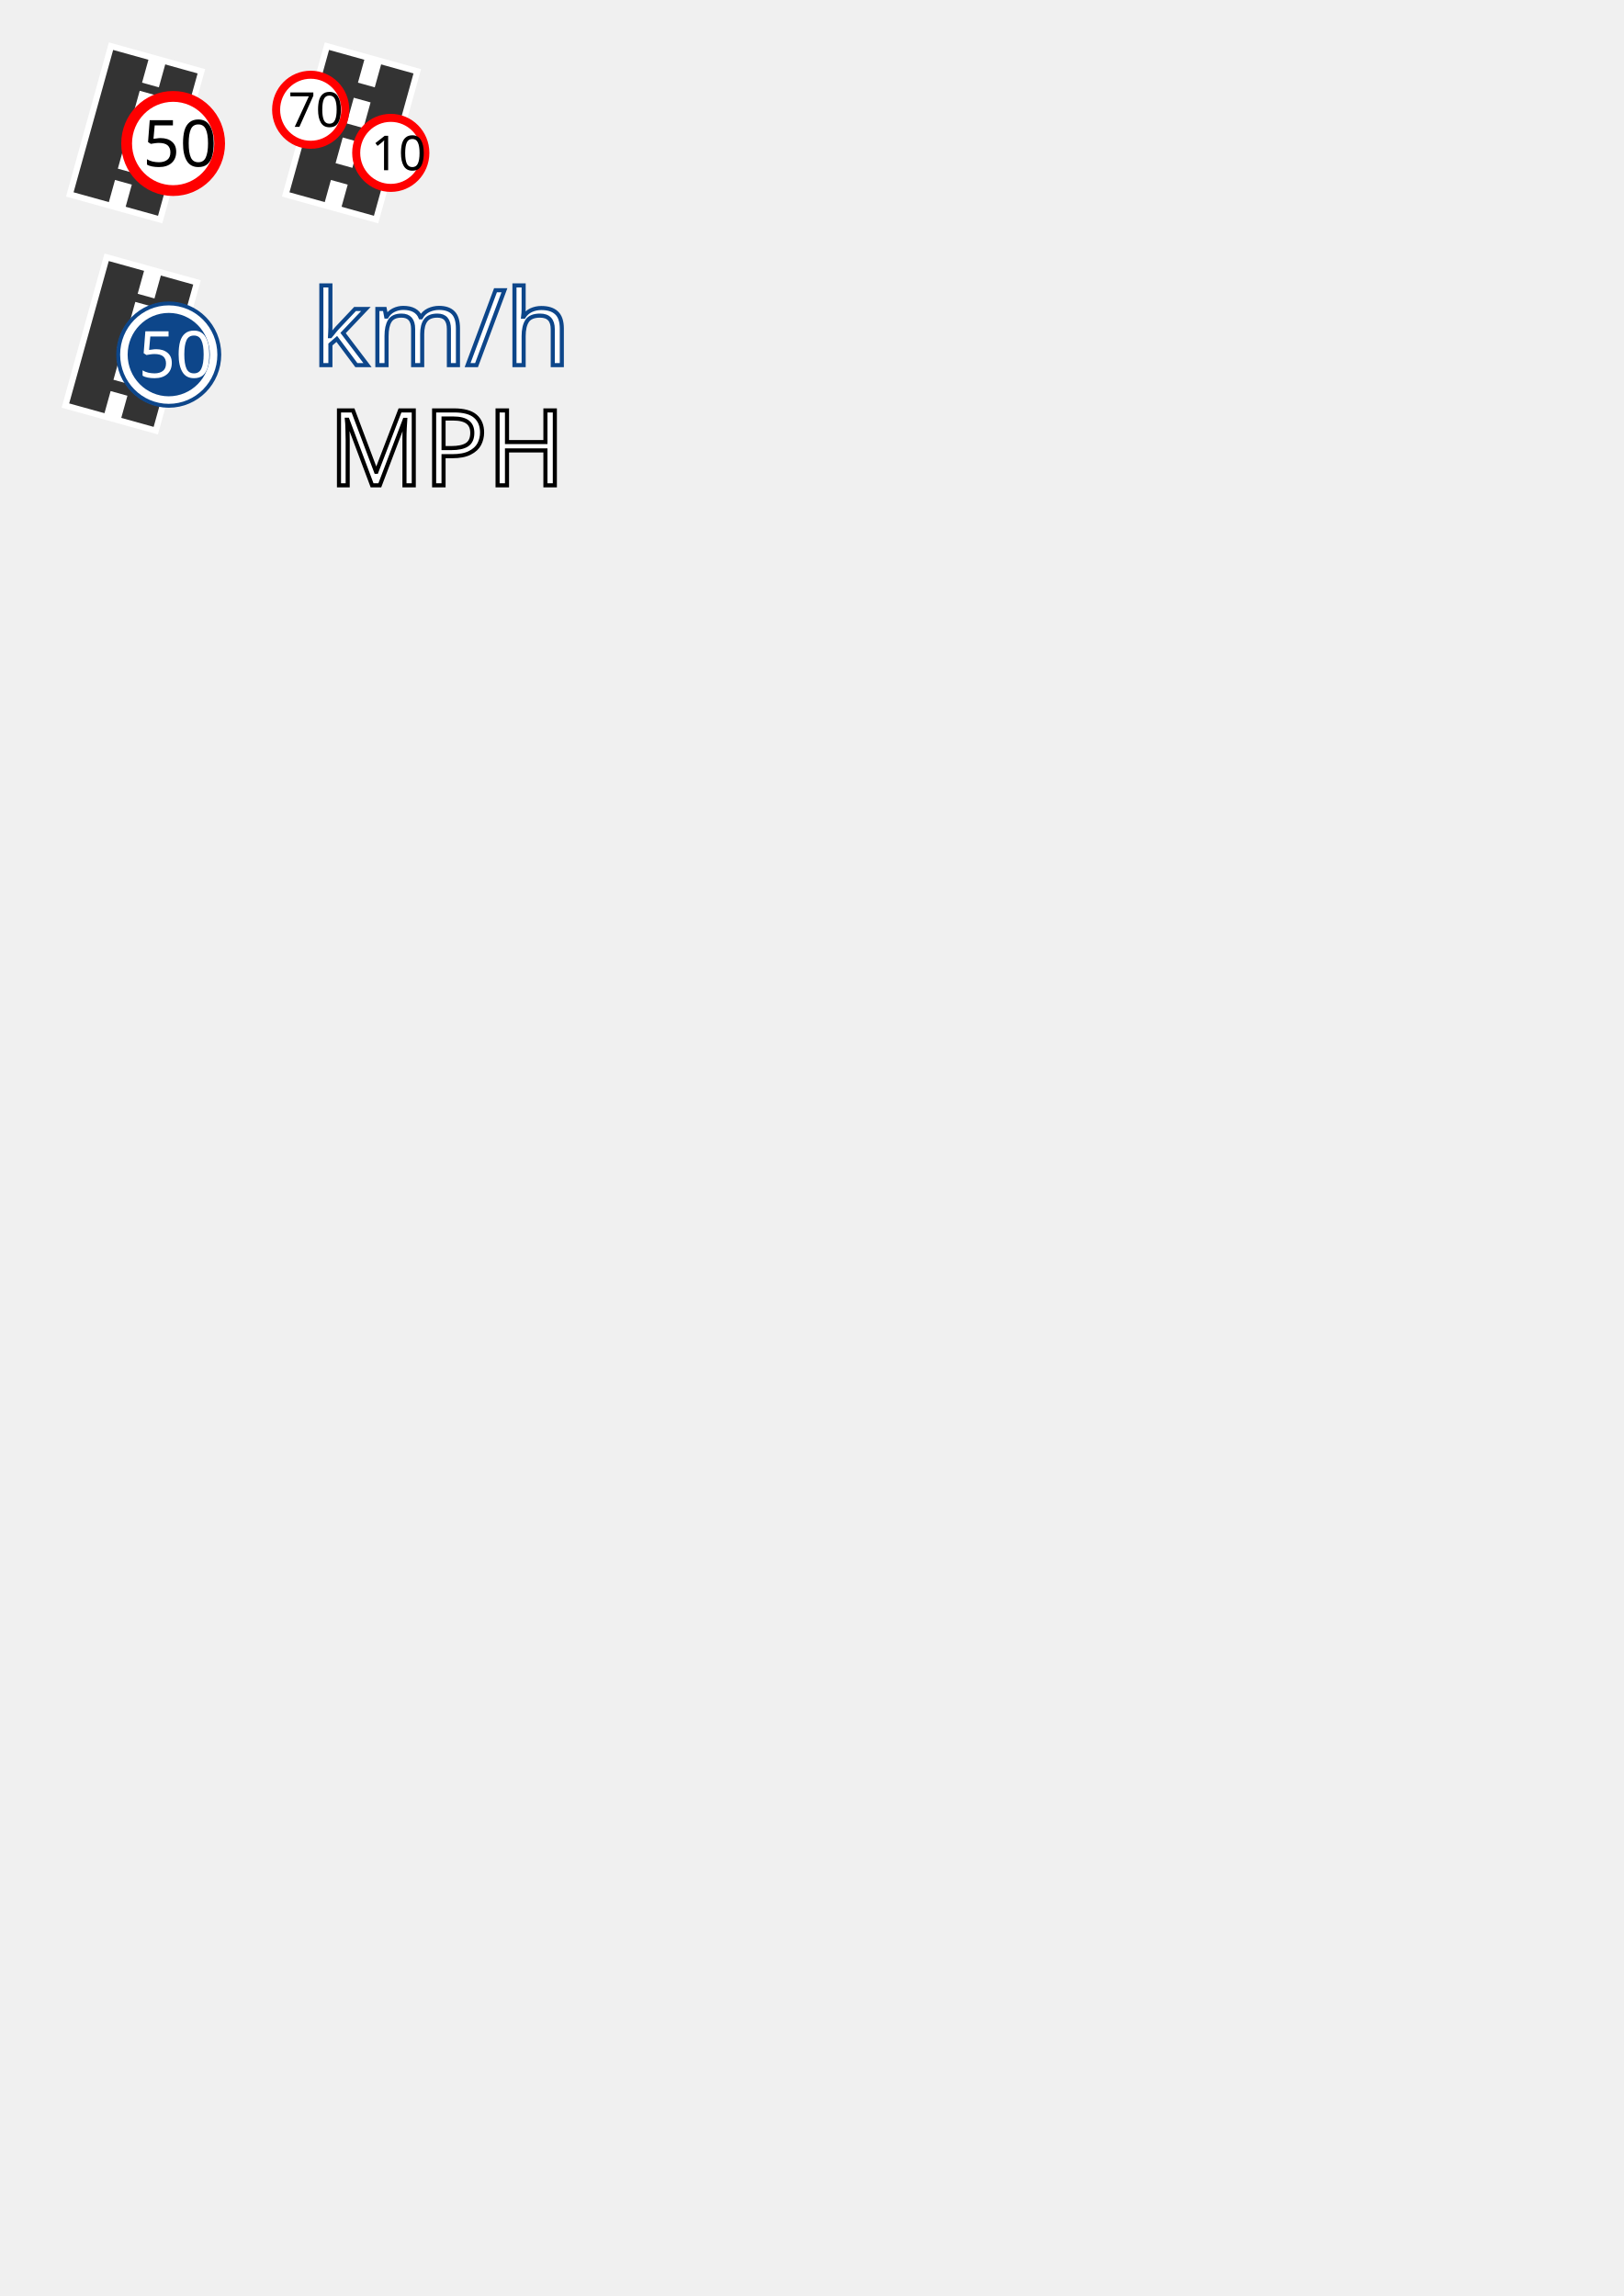
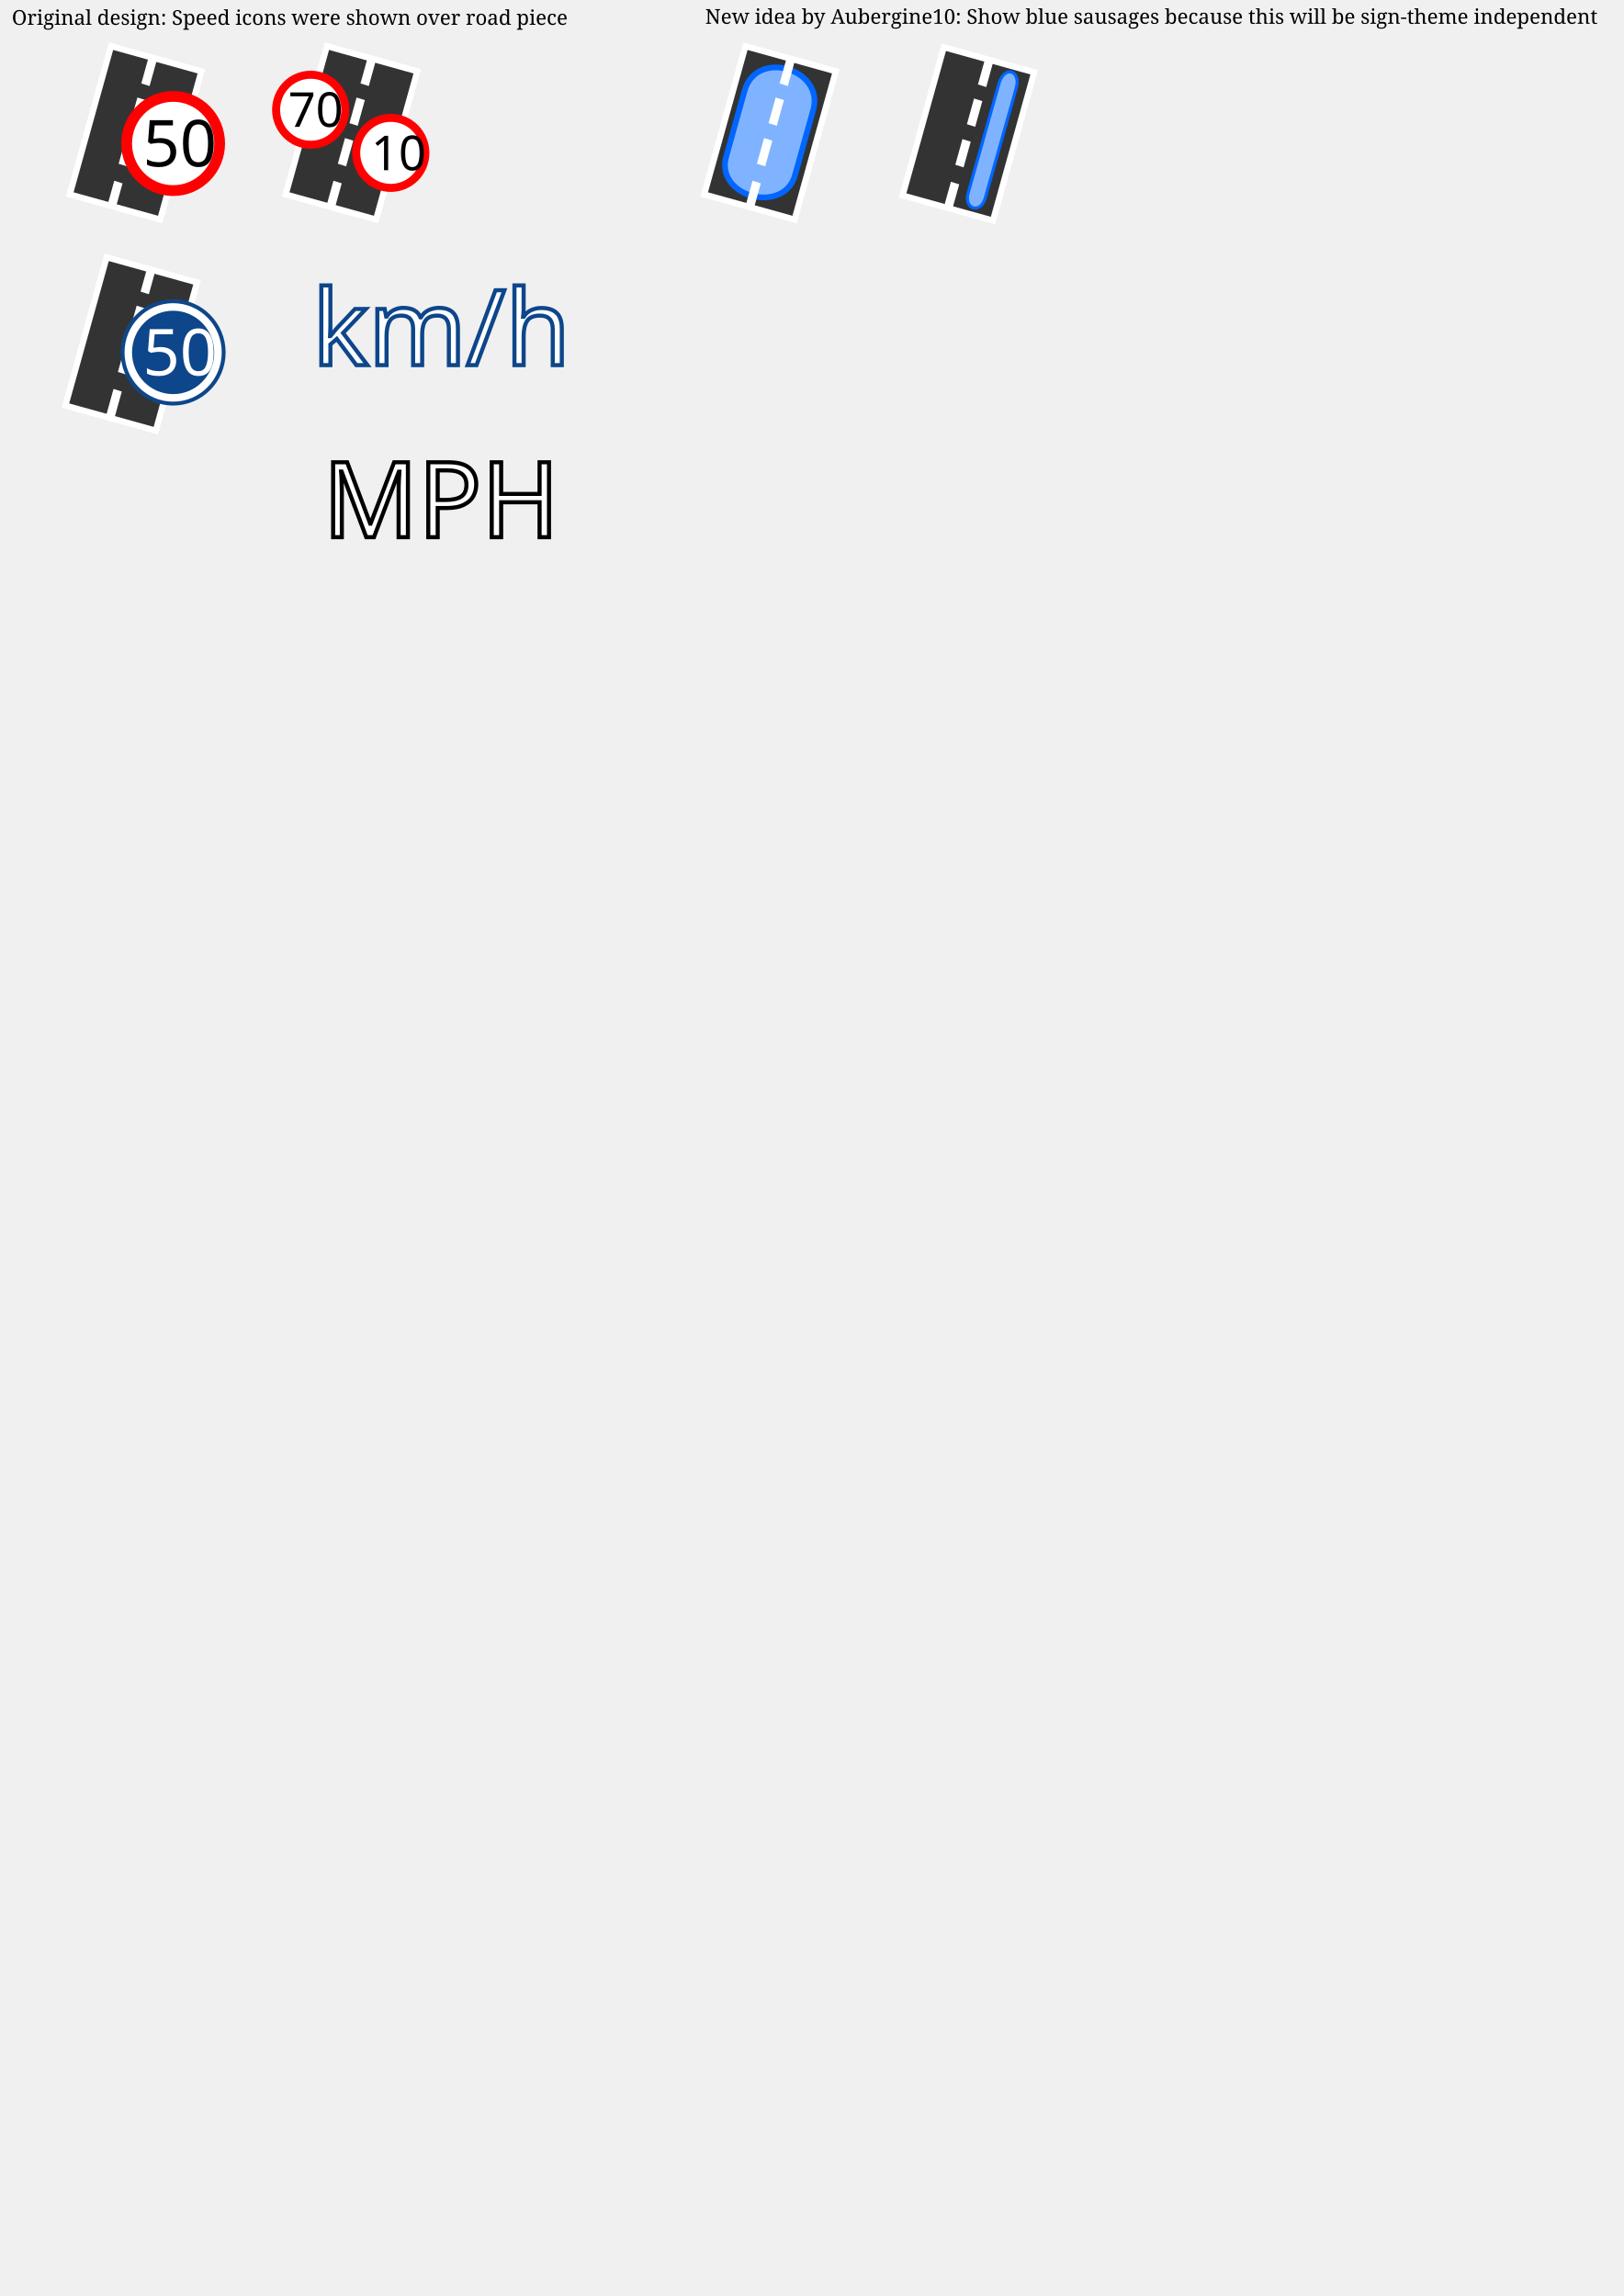
<svg xmlns="http://www.w3.org/2000/svg" width="210mm" height="297mm" viewBox="0 0 210 297" version="1.1" id="svg8">
  <defs id="defs2" />
  <g id="layer2" />
  <g id="layer1" style="display:inline">
-     <g id="g950">
-       <g id="g879" transform="matrix(1.05704,0.2938481,-0.2938481,1.05704,-15.50437,-12.01312)">
-         <rect style="color:#000000;display:inline;overflow:visible;fill:#333333;stroke:#ffffff;stroke-width:0.723;stroke-miterlimit:4;stroke-dasharray:none;stop-color:#000000" id="rect848" width="11.056" height="18.143" x="30.616" y="8.504" />
-         <rect style="color:#000000;overflow:visible;fill:#ffffff;stroke:none;stroke-width:1.587;stroke-miterlimit:4;stroke-dasharray:none;stop-color:#000000" id="rect860" width="2.055" height="3.142" x="35.294" y="8.528" />
-         <rect style="color:#000000;overflow:visible;fill:#ffffff;stroke:none;stroke-width:1.587;stroke-miterlimit:4;stroke-dasharray:none;stop-color:#000000" id="rect862" width="2.055" height="3.142" x="35.294" y="23.576" />
-         <rect style="color:#000000;overflow:visible;fill:#ffffff;stroke:none;stroke-width:1.587;stroke-miterlimit:4;stroke-dasharray:none;stop-color:#000000" id="rect864" width="2.055" height="3.142" x="35.282" y="12.667" />
-         <rect style="color:#000000;overflow:visible;fill:#ffffff;stroke:none;stroke-width:1.587;stroke-miterlimit:4;stroke-dasharray:none;stop-color:#000000" id="rect866" width="2.055" height="3.142" x="35.259" y="19.059" />
-       </g>
+     <g id="g1161">
+       <rect style="color:#000000;display:inline;overflow:visible;fill:#333333;stroke:#ffffff;stroke-width:0.794;stroke-miterlimit:4;stroke-dasharray:none;stop-color:#000000" id="rect848" width="12.13" height="19.905" x="15.434" y="1.909" transform="rotate(15.53547)" />
+       <path id="path1136" style="color:#000000;overflow:visible;fill:#ffffff;stroke:none;stroke-width:1.742;stroke-miterlimit:4;stroke-dasharray:none;stop-color:#000000" d="m 19.199,7.473 -0.923,3.321 1.07,0.336 0.923,-3.321 z m -1.429,5.14 -0.923,3.321 1.07,0.336 0.923,-3.321 z m -1.501,5.247 -0.923,3.321 1.07,0.337 0.923,-3.321 z m -1.491,5.52 -0.923,3.321 1.07,0.336 0.923,-3.321 z" />
      <g id="g858" transform="translate(4.819196,1.322917)">
        <ellipse style="color:#000000;overflow:visible;fill:#ffffff;stroke:#ff0000;stroke-width:1.396;stroke-miterlimit:4;stroke-dasharray:none;stop-color:#000000" id="path835" cx="17.573" cy="17.239" rx="6.015" ry="6.091" />
        <text xml:space="preserve" style="color:#000000;font-size:8.373px;line-height:125%;font-family:'DIN 1451 Mittelschrift';-inkscape-font-specification:'DIN 1451 Mittelschrift';text-decoration:none;text-decoration-line:none;text-decoration-color:#000000;overflow:visible;fill:#000000;stroke:none;stroke-width:1.57;stroke-miterlimit:4;stroke-dasharray:none;stop-color:#000000" x="13.655" y="20.212" id="text841">
          <tspan id="tspan839" x="13.655" y="20.212" style="fill:#000000;stroke:none;stroke-width:1.57">50</tspan>
        </text>
      </g>
    </g>
-     <g id="g972">
-       <g id="g914" transform="matrix(1.05704,0.2938481,-0.2938481,1.05704,12.41862,-12.01312)" style="stroke-width:0.723;stroke-miterlimit:4;stroke-dasharray:none">
-         <rect style="color:#000000;display:inline;overflow:visible;fill:#333333;stroke:#ffffff;stroke-width:0.723;stroke-miterlimit:4;stroke-dasharray:none;stop-color:#000000" id="rect904" width="11.056" height="18.143" x="30.616" y="8.504" />
-         <rect style="color:#000000;overflow:visible;fill:#ffffff;stroke:none;stroke-width:0.723;stroke-miterlimit:4;stroke-dasharray:none;stop-color:#000000" id="rect906" width="2.055" height="3.142" x="35.294" y="8.528" />
-         <rect style="color:#000000;overflow:visible;fill:#ffffff;stroke:none;stroke-width:0.723;stroke-miterlimit:4;stroke-dasharray:none;stop-color:#000000" id="rect908" width="2.055" height="3.142" x="35.294" y="23.576" />
-         <rect style="color:#000000;overflow:visible;fill:#ffffff;stroke:none;stroke-width:0.723;stroke-miterlimit:4;stroke-dasharray:none;stop-color:#000000" id="rect910" width="2.055" height="3.142" x="35.294" y="13.513" />
-         <rect style="color:#000000;overflow:visible;fill:#ffffff;stroke:none;stroke-width:0.723;stroke-miterlimit:4;stroke-dasharray:none;stop-color:#000000" id="rect912" width="2.055" height="3.142" x="35.294" y="18.379" />
+     <g id="g1153">
+       <rect style="color:#000000;display:inline;overflow:visible;fill:#333333;stroke:#ffffff;stroke-width:0.794;stroke-miterlimit:4;stroke-dasharray:none;stop-color:#000000" id="rect974" width="12.13" height="19.905" x="22.202" y="28.372" transform="rotate(15.53547)" />
+       <path id="path1100" style="color:#000000;overflow:visible;fill:#ffffff;stroke:none;stroke-width:1.742;stroke-miterlimit:4;stroke-dasharray:none;stop-color:#000000" d="m 19.105,34.403 -0.923,3.321 1.07,0.336 0.923,-3.321 z m -1.429,5.14 -0.923,3.321 1.07,0.336 0.923,-3.321 z m -1.501,5.247 -0.923,3.321 1.07,0.337 0.923,-3.321 z m -1.491,5.52 -0.923,3.321 1.07,0.336 0.923,-3.321 z" />
+       <g id="g1144" transform="translate(0.1889881,-0.4724702)">
+         <ellipse style="color:#000000;overflow:visible;fill:#0d468a;stroke:#ffffff;stroke-width:1.396;stroke-miterlimit:4;stroke-dasharray:none;stop-color:#000000" id="ellipse986" cx="22.203" cy="46.06" rx="6.015" ry="6.091" />
+         <text xml:space="preserve" style="color:#000000;font-size:8.373px;line-height:125%;font-family:'DIN 1451 Mittelschrift';-inkscape-font-specification:'DIN 1451 Mittelschrift';text-decoration:none;text-decoration-line:none;text-decoration-color:#000000;overflow:visible;fill:#ffffff;stroke:none;stroke-width:1.57;stroke-miterlimit:4;stroke-dasharray:none;stop-color:#000000" x="18.286" y="49.032" id="text990">
+           <tspan id="tspan988" x="18.286" y="49.032" style="fill:#ffffff;stroke:none;stroke-width:1.57">50</tspan>
+         </text>
+         <ellipse style="color:#000000;overflow:visible;fill:none;stroke:#0d468a;stroke-width:0.503;stroke-miterlimit:4;stroke-dasharray:none;stop-color:#000000" id="ellipse996" cx="22.203" cy="46.06" rx="6.537" ry="6.62" />
      </g>
+     </g>
+     <text xml:space="preserve" style="color:#000000;font-size:13.566px;line-height:125%;font-family:'DIN 1451 Mittelschrift';-inkscape-font-specification:'DIN 1451 Mittelschrift';text-decoration:none;text-decoration-line:none;text-decoration-color:#000000;overflow:visible;fill:#ffffff;stroke:#0d468a;stroke-width:0.529;stroke-miterlimit:4;stroke-dasharray:none;stop-color:#000000" x="40.403" y="47.231" id="text1018">
+       <tspan id="tspan1016" x="40.403" y="47.231" style="font-style:normal;font-variant:normal;font-weight:normal;font-stretch:normal;font-family:'DIN 1451 Engschrift';-inkscape-font-specification:'DIN 1451 Engschrift';fill:#ffffff;stroke:#0d468a;stroke-width:0.529;stroke-miterlimit:4;stroke-dasharray:none">km/h</tspan>
+     </text>
+     <text xml:space="preserve" style="color:#000000;font-size:13.566px;line-height:125%;font-family:'DIN 1451 Mittelschrift';-inkscape-font-specification:'DIN 1451 Mittelschrift';text-decoration:none;text-decoration-line:none;text-decoration-color:#000000;overflow:visible;fill:#ffffff;stroke:#000000;stroke-width:0.529;stroke-miterlimit:4;stroke-dasharray:none;stop-color:#000000" x="41.774" y="69.485" id="text1022">
+       <tspan id="tspan1020" x="41.774" y="69.485" style="font-style:normal;font-variant:normal;font-weight:normal;font-stretch:normal;font-family:'DIN 1451 Engschrift';-inkscape-font-specification:'DIN 1451 Engschrift';fill:#ffffff;stroke:#000000;stroke-width:0.529;stroke-miterlimit:4;stroke-dasharray:none">MPH</tspan>
+     </text>
+     <text xml:space="preserve" style="color:#000000;font-size:2.646px;line-height:125%;font-family:'DIN 1451 Engschrift';-inkscape-font-specification:'DIN 1451 Engschrift';text-decoration:none;text-decoration-line:none;text-decoration-color:#000000;overflow:visible;fill:#000000;stroke-width:0.265;stop-color:#000000" x="1.537" y="3.207" id="text898">
+       <tspan x="1.537" y="3.207" style="font-style:normal;font-variant:normal;font-weight:normal;font-stretch:normal;font-family:Cambria;-inkscape-font-specification:Cambria;stroke-width:0.265" id="tspan904">Original design: Speed icons were shown over road piece</tspan>
+     </text>
+     <text xml:space="preserve" style="color:#000000;font-style:normal;font-variant:normal;font-weight:normal;font-stretch:normal;font-size:2.646px;line-height:125%;font-family:Cambria;-inkscape-font-specification:Cambria;text-decoration:none;text-decoration-line:none;text-decoration-color:#000000;overflow:visible;fill:#000000;stroke-width:0.265;stop-color:#000000" x="91.206" y="3.074" id="text914">
+       <tspan id="tspan912" x="91.206" y="3.074" style="stroke-width:0.265">New idea by Aubergine10: Show blue sausages because this will be sign-theme independent</tspan>
+     </text>
+     <rect style="color:#000000;display:inline;overflow:visible;fill:#333333;stroke:#ffffff;stroke-width:0.794;stroke-miterlimit:4;stroke-dasharray:none;stop-color:#000000" id="rect959" width="12.13" height="19.905" x="94.488" y="-20.067" transform="rotate(15.53547)" />
+     <path id="rect938" style="color:#000000;overflow:visible;fill:#80b3ff;fill-opacity:1;stroke:#0066ff;stroke-width:0.74;stroke-miterlimit:4;stroke-dasharray:none;stroke-opacity:1;stop-color:#000000" d="m 93.928,20.228 2.358,-8.441 c 1.49,-5.512 10.257,-2.893 8.923,2.327 l -2.358,8.441 c -1.356,5.305 -10.436,2.914 -8.923,-2.327 z" />
+     <path id="path961" style="color:#000000;overflow:visible;fill:#ffffff;stroke:none;stroke-width:1.742;stroke-miterlimit:4;stroke-dasharray:none;stop-color:#000000" d="m 101.749,7.473 -0.923,3.321 1.07,0.336 0.923,-3.321 z m -1.429,5.14 -0.923,3.321 1.07,0.336 0.923,-3.321 z m -1.501,5.247 -0.923,3.321 1.07,0.337 0.923,-3.321 z m -1.491,5.52 -0.923,3.321 1.07,0.336 0.923,-3.321 z" />
+     <g id="g976">
+       <g id="g936" transform="matrix(1.05704,0.2938481,-0.2938481,1.05704,92.20525,-11.87949)">
+         <rect style="color:#000000;display:inline;overflow:visible;fill:#333333;stroke:#ffffff;stroke-width:0.723;stroke-miterlimit:4;stroke-dasharray:none;stop-color:#000000" id="rect926" width="11.056" height="18.143" x="30.616" y="8.504" />
+         <path id="rect928" style="color:#000000;overflow:visible;fill:#ffffff;stroke:none;stroke-width:1.587;stroke-miterlimit:4;stroke-dasharray:none;stop-color:#000000" d="m 35.67,8.518 -1.6e-4,3.142 1.022,0.034 2.86e-4,-3.142 z m -4.56e-4,4.862 2.94e-4,3.142 1.022,0.034 -2.96e-4,-3.142 z m -0.037,4.974 -2.83e-4,3.142 1.022,0.035 1.57e-4,-3.142 z m 0.038,5.211 -1.6e-4,3.142 1.022,0.034 2.84e-4,-3.142 z" />
+       </g>
+       <path id="path941" style="color:#000000;overflow:visible;fill:#80b3ff;fill-opacity:1;stroke:#0066ff;stroke-width:0.4;stroke-miterlimit:4;stroke-dasharray:none;stroke-opacity:1;stop-color:#000000" d="m 125.228,24.917 3.919,-13.92 c 0.677,-2.727 3.031,-1.902 2.25,0.524 l -3.919,13.92 c -0.607,2.452 -2.919,1.569 -2.25,-0.524 z" />
+     </g>
+     <g id="g1173">
+       <rect style="color:#000000;display:inline;overflow:visible;fill:#333333;stroke:#ffffff;stroke-width:0.794;stroke-miterlimit:4;stroke-dasharray:none;stop-color:#000000" id="rect904" width="12.13" height="19.905" x="42.337" y="-5.57" transform="rotate(15.53547)" />
      <g id="g924" transform="matrix(0.7436895,0,0,0.7436895,27.11547,1.375849)">
        <ellipse style="color:#000000;overflow:visible;fill:#ffffff;stroke:#ff0000;stroke-width:1.396;stroke-miterlimit:4;stroke-dasharray:none;stop-color:#000000" id="ellipse918" cx="17.573" cy="17.239" rx="6.015" ry="6.091" />
        <text xml:space="preserve" style="color:#000000;font-size:8.373px;line-height:125%;font-family:'DIN 1451 Mittelschrift';-inkscape-font-specification:'DIN 1451 Mittelschrift';text-decoration:none;text-decoration-line:none;text-decoration-color:#000000;overflow:visible;fill:#000000;stroke:none;stroke-width:1.57;stroke-miterlimit:4;stroke-dasharray:none;stop-color:#000000" x="13.655" y="20.212" id="text922">
          <tspan id="tspan920" x="13.655" y="20.212" style="fill:#000000;stroke:none;stroke-width:1.57">70</tspan>
        </text>
      </g>
      <g id="g932" transform="matrix(0.7436895,0,0,0.7436895,37.47216,6.9551)">
        <ellipse style="color:#000000;overflow:visible;fill:#ffffff;stroke:#ff0000;stroke-width:1.396;stroke-miterlimit:4;stroke-dasharray:none;stop-color:#000000" id="ellipse926" cx="17.573" cy="17.239" rx="6.015" ry="6.091" />
        <text xml:space="preserve" style="color:#000000;font-size:8.373px;line-height:125%;font-family:'DIN 1451 Mittelschrift';-inkscape-font-specification:'DIN 1451 Mittelschrift';text-decoration:none;text-decoration-line:none;text-decoration-color:#000000;overflow:visible;fill:#000000;stroke:none;stroke-width:1.57;stroke-miterlimit:4;stroke-dasharray:none;stop-color:#000000" x="14.15" y="20.257" id="text930">
          <tspan id="tspan928" x="14.15" y="20.257" style="fill:#000000;stroke:none;stroke-width:1.57">10</tspan>
        </text>
      </g>
-     </g>
-     <g id="g994" transform="translate(-0.5669643,27.30878)">
-       <g id="g992" transform="translate(4.819196,1.322917)">
-         <g id="g1014">
-           <g id="g984" transform="matrix(1.05704,0.2938481,-0.2938481,1.05704,-20.32357,-13.33604)" style="display:inline">
-             <rect style="color:#000000;display:inline;overflow:visible;fill:#333333;stroke:#ffffff;stroke-width:0.723;stroke-miterlimit:4;stroke-dasharray:none;stop-color:#000000" id="rect974" width="11.056" height="18.143" x="30.616" y="8.504" />
-             <rect style="color:#000000;overflow:visible;fill:#ffffff;stroke:none;stroke-width:1.587;stroke-miterlimit:4;stroke-dasharray:none;stop-color:#000000" id="rect976" width="2.055" height="3.142" x="35.294" y="8.528" />
-             <rect style="color:#000000;overflow:visible;fill:#ffffff;stroke:none;stroke-width:1.587;stroke-miterlimit:4;stroke-dasharray:none;stop-color:#000000" id="rect978" width="2.055" height="3.142" x="35.294" y="23.576" />
-             <rect style="color:#000000;overflow:visible;fill:#ffffff;stroke:none;stroke-width:1.587;stroke-miterlimit:4;stroke-dasharray:none;stop-color:#000000" id="rect980" width="2.055" height="3.142" x="35.282" y="12.667" />
-             <rect style="color:#000000;overflow:visible;fill:#ffffff;stroke:none;stroke-width:1.587;stroke-miterlimit:4;stroke-dasharray:none;stop-color:#000000" id="rect982" width="2.055" height="3.142" x="35.259" y="19.059" />
-           </g>
-           <ellipse style="color:#000000;overflow:visible;fill:#0d468a;stroke:#ffffff;stroke-width:1.396;stroke-miterlimit:4;stroke-dasharray:none;stop-color:#000000" id="ellipse986" cx="17.573" cy="17.239" rx="6.015" ry="6.091" />
-           <text xml:space="preserve" style="color:#000000;font-size:8.373px;line-height:125%;font-family:'DIN 1451 Mittelschrift';-inkscape-font-specification:'DIN 1451 Mittelschrift';text-decoration:none;text-decoration-line:none;text-decoration-color:#000000;overflow:visible;fill:#ffffff;stroke:none;stroke-width:1.57;stroke-miterlimit:4;stroke-dasharray:none;stop-color:#000000;" x="13.655" y="20.212" id="text990">
-             <tspan id="tspan988" x="13.655" y="20.212" style="fill:#ffffff;stroke:none;stroke-width:1.57;">50</tspan>
-           </text>
-           <ellipse style="color:#000000;overflow:visible;fill:none;stroke:#0d468a;stroke-width:0.503;stroke-miterlimit:4;stroke-dasharray:none;stop-color:#000000" id="ellipse996" cx="17.573" cy="17.239" rx="6.537" ry="6.62" />
-         </g>
-         <text xml:space="preserve" style="color:#000000;font-size:13.566px;line-height:125%;font-family:'DIN 1451 Mittelschrift';-inkscape-font-specification:'DIN 1451 Mittelschrift';text-decoration:none;text-decoration-line:none;text-decoration-color:#000000;overflow:visible;fill:#ffffff;stroke:#0d468a;stroke-width:0.529;stroke-miterlimit:4;stroke-dasharray:none;stop-color:#000000" x="36.151" y="18.6" id="text1018">
-           <tspan id="tspan1016" x="36.151" y="18.6" style="font-style:normal;font-variant:normal;font-weight:normal;font-stretch:normal;font-family:'DIN 1451 Engschrift';-inkscape-font-specification:'DIN 1451 Engschrift';fill:#ffffff;stroke:#0d468a;stroke-width:0.529;stroke-miterlimit:4;stroke-dasharray:none">km/h</tspan>
-         </text>
-         <text xml:space="preserve" style="color:#000000;font-size:13.566px;line-height:125%;font-family:'DIN 1451 Mittelschrift';-inkscape-font-specification:'DIN 1451 Mittelschrift';text-decoration:none;text-decoration-line:none;text-decoration-color:#000000;overflow:visible;fill:#ffffff;stroke:#000000;stroke-width:0.529;stroke-miterlimit:4;stroke-dasharray:none;stop-color:#000000;" x="38.277" y="34.144" id="text1022">
-           <tspan id="tspan1020" x="38.277" y="34.144" style="font-style:normal;font-variant:normal;font-weight:normal;font-stretch:normal;font-family:'DIN 1451 Engschrift';-inkscape-font-specification:'DIN 1451 Engschrift';fill:#ffffff;stroke:#000000;stroke-width:0.529;stroke-miterlimit:4;stroke-dasharray:none;">MPH</tspan>
-         </text>
-       </g>
+       <path id="path1138" style="color:#000000;overflow:visible;fill:#ffffff;stroke:none;stroke-width:1.742;stroke-miterlimit:4;stroke-dasharray:none;stop-color:#000000" d="m 47.547,7.473 -0.923,3.321 1.07,0.336 0.923,-3.321 z m -1.429,5.14 -0.923,3.321 1.07,0.336 0.923,-3.321 z m -1.501,5.247 -0.923,3.321 1.07,0.337 0.923,-3.321 z m -1.491,5.52 -0.923,3.321 1.07,0.336 0.923,-3.321 z" />
    </g>
  </g>
</svg>
